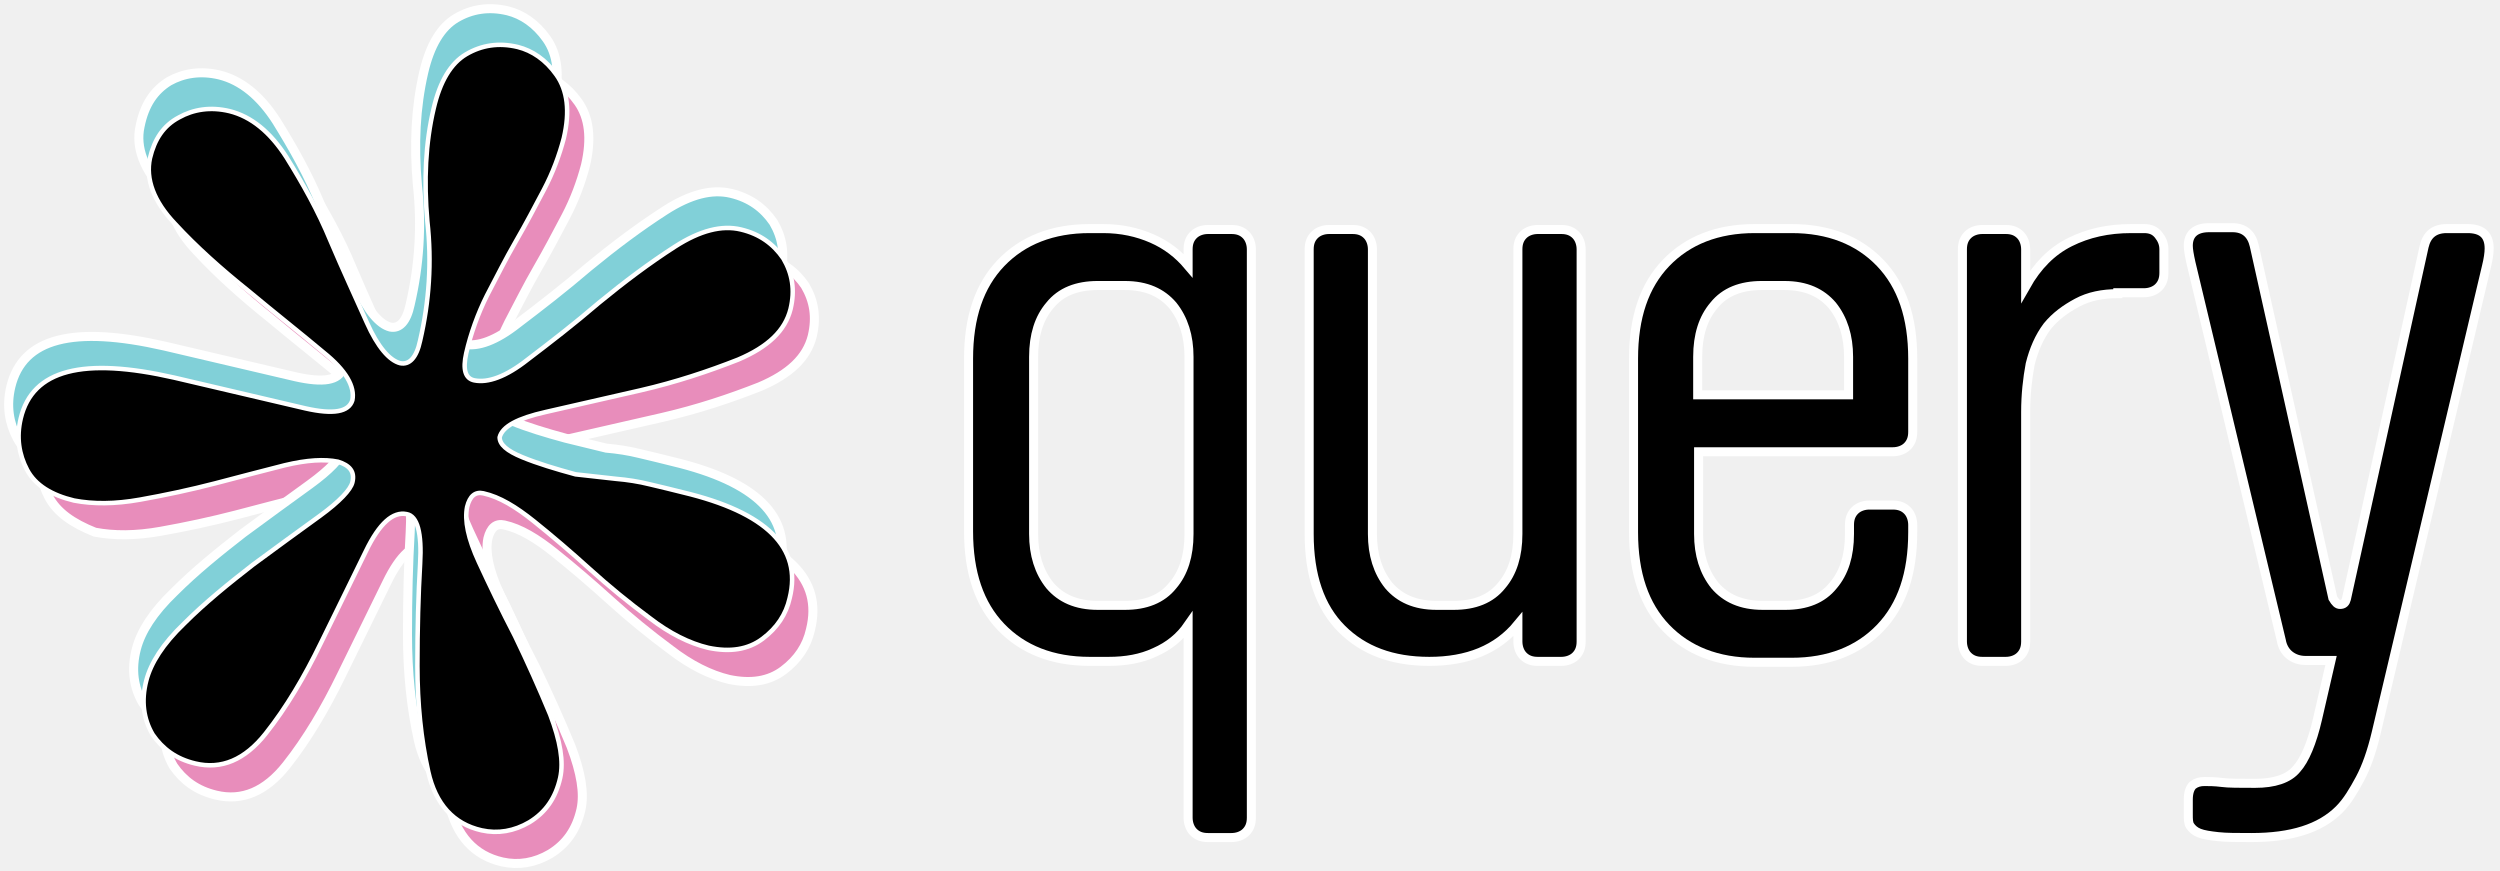
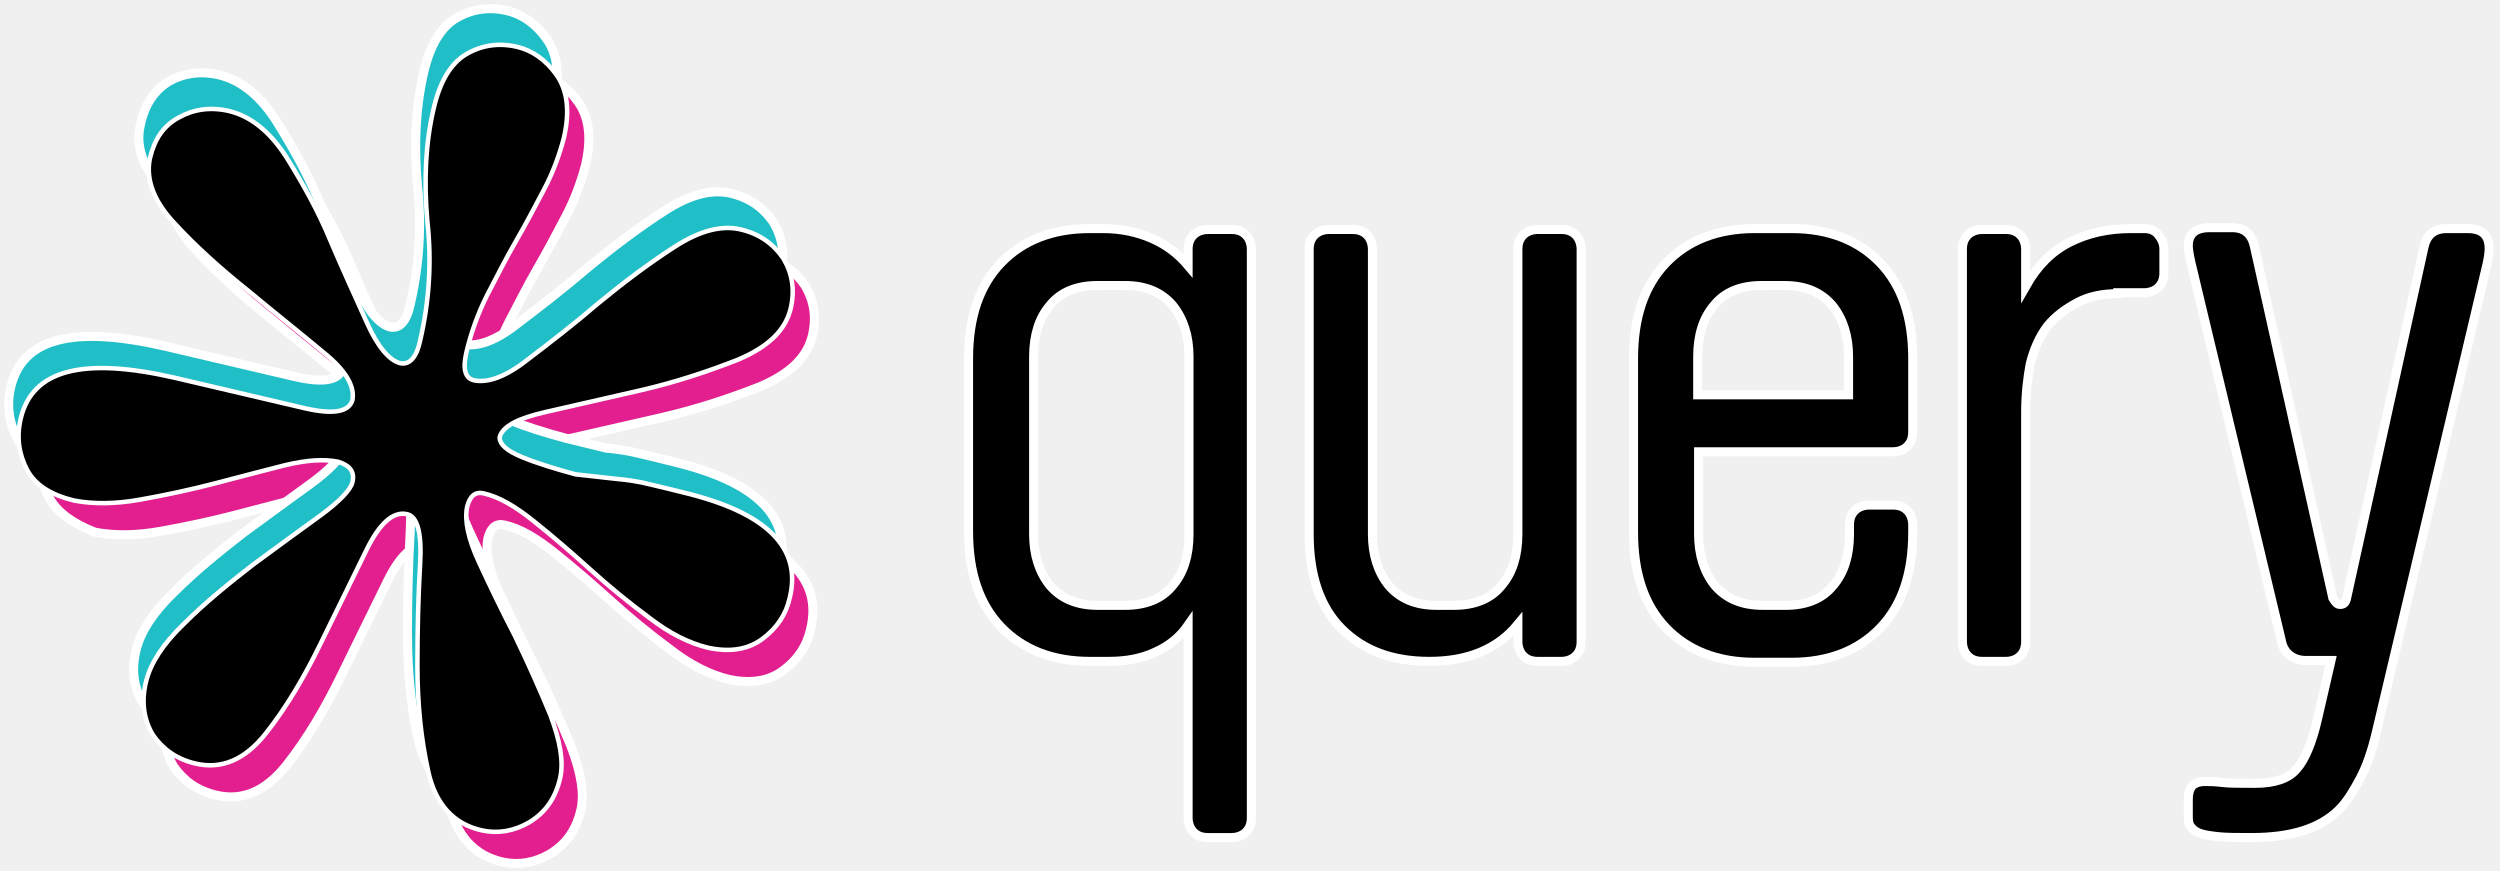
<svg xmlns="http://www.w3.org/2000/svg" version="1.0" id="Layer_1" x="0px" y="0px" width="276.7px" height="96.3px" viewBox="0 0 276.7 96.3" style="enable-background:new 0 0 276.7 96.3;" xml:space="preserve">
  <style type="text/css">
- 	.st0{fill:#E88DBB;stroke:#FFFFFF;stroke-miterlimit:10;}
- 	.st1{fill:#81D0D8;stroke:#FFFFFF;stroke-miterlimit:10;}
+ 	.st0{fill:#E31E8F;stroke:#FFFFFF;stroke-miterlimit:10;}
+ 	.st1{fill:#20BEC6;stroke:#FFFFFF;stroke-miterlimit:10;}
	.st2{stroke:#FFFFFF;stroke-width:0.5;}
	.st3{stroke:#FFFFFF;stroke-miterlimit:10;}
</style>
  <g>
    <g>
      <path class="st0" d="M70.5,56.5c1.2,0.1,2.5,0.3,3.7,0.6c1.3,0.3,2.5,0.6,3.7,0.9c9.2,2.2,13.2,6.1,11.8,11.7    c-0.4,1.8-1.4,3.3-3,4.5c-1.6,1.2-3.6,1.5-6,1c-2.1-0.5-4.3-1.6-6.5-3.3c-2.3-1.7-4.5-3.5-6.6-5.4c-2.1-1.9-4.2-3.7-6.2-5.3    c-2-1.6-3.8-2.7-5.6-3.1c-0.9-0.2-1.5,0.3-1.8,1.5c-0.3,1.5,0.1,3.5,1.3,6.1c1.2,2.6,2.5,5.3,4,8.2c1.4,2.9,2.7,5.8,3.9,8.7    c1.1,2.9,1.5,5.2,1.1,7c-0.5,2.2-1.6,3.8-3.4,4.9c-1.7,1-3.5,1.3-5.3,0.9c-3.1-0.7-5.1-2.9-5.9-6.5c-0.8-3.6-1.2-7.5-1.2-11.7    c0-4.1,0.1-7.9,0.3-11.3c0.2-3.4-0.3-5.3-1.5-5.5c-1.5-0.3-3,1-4.5,4.1c-1.5,3.1-3.2,6.5-5,10.2c-1.8,3.7-3.8,7.1-6.1,10    c-2.3,2.9-4.9,4-7.8,3.3c-2.1-0.5-3.6-1.6-4.7-3.2c-1-1.7-1.3-3.7-0.7-6c0.5-1.9,1.8-4,4.2-6.3c2.3-2.3,4.9-4.4,7.6-6.5    c2.7-2,5.2-3.8,7.4-5.4c2.2-1.6,3.4-2.9,3.6-3.7c0.3-1.2-0.3-1.9-1.6-2.3c-1.5-0.3-3.4-0.2-5.9,0.4c-2.4,0.6-5,1.3-7.7,2    c-2.7,0.7-5.5,1.3-8.3,1.8c-2.8,0.5-5.2,0.5-7.3,0.1C8,57.9,6.3,56.7,5.4,55c-0.9-1.7-1.2-3.6-0.7-5.7c1.3-5.4,6.9-6.8,17-4.5    l14.5,3.4c3.1,0.7,4.8,0.4,5.2-0.9c0.3-1.5-0.7-3.3-3.2-5.3c-2.5-2.1-5.3-4.3-8.3-6.8c-3-2.4-5.8-4.9-8.1-7.4    c-2.4-2.5-3.3-5-2.8-7.3c0.5-2.1,1.5-3.6,3.2-4.5c1.6-0.9,3.5-1.2,5.6-0.7c2.4,0.6,4.5,2.3,6.3,5.1c1.8,2.9,3.5,5.9,4.9,9.3    c1.4,3.3,2.8,6.3,4,9c1.2,2.7,2.5,4.2,3.7,4.5c1,0.2,1.8-0.6,2.2-2.5c1-4.3,1.3-8.7,0.8-13.2c-0.4-4.5-0.2-8.7,0.7-12.5    c0.7-3,1.9-5,3.6-6c1.7-1,3.6-1.3,5.7-0.8c1.6,0.4,3.1,1.4,4.3,3.1c1.2,1.7,1.5,4,0.8,7c-0.5,1.9-1.2,3.8-2.2,5.7    c-1,1.9-2,3.8-3.1,5.7c-1.1,1.9-2.1,3.9-3.2,6c-1,2-1.8,4.2-2.3,6.4c-0.4,1.8-0.1,2.8,0.9,3c1.5,0.3,3.5-0.4,5.9-2.3    c2.5-1.9,5.1-3.9,7.9-6.3c2.8-2.3,5.6-4.4,8.4-6.2c2.8-1.8,5.2-2.4,7.3-1.9c2.1,0.5,3.6,1.6,4.7,3.2c1,1.7,1.3,3.5,0.8,5.6    c-0.6,2.4-2.5,4.2-5.8,5.6c-3.3,1.3-6.9,2.5-10.8,3.4c-3.9,0.9-7.4,1.7-10.5,2.4c-3.1,0.7-4.8,1.6-5.1,2.8c0,0.8,0.8,1.5,2.5,2.2    c1.7,0.7,3.7,1.3,5.9,1.9L70.5,56.5z" />
    </g>
    <g>
      <path class="st1" d="M67.1,49.6c1.2,0.1,2.5,0.3,3.7,0.6c1.3,0.3,2.5,0.6,3.7,0.9c9.2,2.2,13.2,6.1,11.8,11.7    c-0.4,1.8-1.4,3.3-3,4.5c-1.6,1.2-3.6,1.5-6,1c-2.1-0.5-4.3-1.6-6.5-3.3c-2.3-1.7-4.5-3.5-6.6-5.4C62,57.6,60,55.8,58,54.2    c-2-1.6-3.8-2.7-5.6-3.1c-0.9-0.2-1.5,0.3-1.8,1.5c-0.3,1.5,0.1,3.5,1.3,6.1c1.2,2.6,2.5,5.3,4,8.2c1.4,2.9,2.7,5.8,3.9,8.7    c1.1,2.9,1.5,5.2,1.1,7c-0.5,2.2-1.6,3.8-3.4,4.9c-1.7,1-3.5,1.3-5.3,0.9c-3.1-0.7-5.1-2.9-5.9-6.5c-0.8-3.6-1.2-7.5-1.2-11.7    c0-4.1,0.1-7.9,0.3-11.3c0.2-3.4-0.3-5.3-1.5-5.5c-1.5-0.3-3,1-4.5,4.1c-1.5,3.1-3.2,6.5-5,10.2c-1.8,3.7-3.8,7.1-6.1,10    c-2.3,2.9-4.9,4-7.8,3.3c-2.1-0.5-3.6-1.6-4.7-3.2c-1-1.7-1.3-3.7-0.7-6c0.5-1.9,1.8-4,4.2-6.3c2.3-2.3,4.9-4.4,7.6-6.5    c2.7-2,5.2-3.8,7.4-5.4c2.2-1.6,3.4-2.9,3.6-3.7c0.3-1.2-0.3-1.9-1.6-2.3c-1.5-0.3-3.4-0.2-5.9,0.4c-2.4,0.6-5,1.3-7.7,2    c-2.7,0.7-5.5,1.3-8.3,1.8c-2.8,0.5-5.2,0.5-7.3,0.1c-2.5-0.6-4.3-1.7-5.2-3.4c-0.9-1.7-1.2-3.6-0.7-5.7c1.3-5.4,6.9-6.8,17-4.5    l14.5,3.4c3.1,0.7,4.8,0.4,5.2-0.9c0.3-1.5-0.7-3.3-3.2-5.3c-2.5-2.1-5.3-4.3-8.3-6.8c-3-2.4-5.8-4.9-8.1-7.4    c-2.4-2.5-3.3-5-2.8-7.3C16,11.5,17.1,10,18.7,9c1.6-0.9,3.5-1.2,5.6-0.7c2.4,0.6,4.5,2.3,6.3,5.1c1.8,2.9,3.5,5.9,4.9,9.3    c1.4,3.3,2.8,6.3,4,9c1.2,2.7,2.5,4.2,3.7,4.5c1,0.2,1.8-0.6,2.2-2.5c1-4.3,1.3-8.7,0.8-13.2C45.8,16,46,11.9,46.9,8    c0.7-3,1.9-5,3.6-6c1.7-1,3.6-1.3,5.7-0.8c1.6,0.4,3.1,1.4,4.3,3.1c1.2,1.7,1.5,4,0.8,7c-0.5,1.9-1.2,3.8-2.2,5.7    c-1,1.9-2,3.8-3.1,5.7c-1.1,1.9-2.1,3.9-3.2,6c-1,2-1.8,4.2-2.3,6.4c-0.4,1.8-0.1,2.8,0.9,3c1.5,0.3,3.5-0.4,5.9-2.3    c2.5-1.9,5.1-3.9,7.9-6.3c2.8-2.3,5.6-4.4,8.4-6.2c2.8-1.8,5.2-2.4,7.3-1.9c2.1,0.5,3.6,1.6,4.7,3.2c1,1.7,1.3,3.5,0.8,5.6    c-0.6,2.4-2.5,4.2-5.8,5.6c-3.3,1.3-6.9,2.5-10.8,3.4c-3.9,0.9-7.4,1.7-10.5,2.4c-3.1,0.7-4.8,1.6-5.1,2.8c0,0.8,0.8,1.5,2.5,2.2    c1.7,0.7,3.7,1.3,5.9,1.9L67.1,49.6z" />
    </g>
    <g>
      <path class="st2" d="M68.2,53c1.2,0.1,2.5,0.3,3.7,0.6c1.3,0.3,2.5,0.6,3.7,0.9c9.2,2.2,13.2,6.1,11.8,11.7    c-0.4,1.8-1.4,3.3-3,4.5c-1.6,1.2-3.6,1.5-6,1c-2.1-0.5-4.3-1.6-6.5-3.3c-2.3-1.7-4.5-3.5-6.6-5.4c-2.1-1.9-4.2-3.7-6.2-5.3    c-2-1.6-3.8-2.7-5.6-3.1c-0.9-0.2-1.5,0.3-1.8,1.5c-0.3,1.5,0.1,3.5,1.3,6.1c1.2,2.6,2.5,5.3,4,8.2c1.4,2.9,2.7,5.8,3.9,8.7    c1.1,2.9,1.5,5.2,1.1,7c-0.5,2.2-1.6,3.8-3.4,4.9c-1.7,1-3.5,1.3-5.3,0.9c-3.1-0.7-5.1-2.9-5.9-6.5c-0.8-3.6-1.2-7.5-1.2-11.7    c0-4.1,0.1-7.9,0.3-11.3c0.2-3.4-0.3-5.3-1.5-5.5c-1.5-0.3-3,1-4.5,4.1c-1.5,3.1-3.2,6.5-5,10.2c-1.8,3.7-3.8,7.1-6.1,10    c-2.3,2.9-4.9,4-7.8,3.3c-2.1-0.5-3.6-1.6-4.7-3.2c-1-1.7-1.3-3.7-0.7-6c0.5-1.9,1.8-4,4.2-6.3c2.3-2.3,4.9-4.4,7.6-6.5    c2.7-2,5.2-3.8,7.4-5.4c2.2-1.6,3.4-2.9,3.6-3.7c0.3-1.2-0.3-1.9-1.6-2.3c-1.5-0.3-3.4-0.2-5.9,0.4c-2.4,0.6-5,1.3-7.7,2    c-2.7,0.7-5.5,1.3-8.3,1.8c-2.8,0.5-5.2,0.5-7.3,0.1c-2.5-0.6-4.3-1.7-5.2-3.4c-0.9-1.7-1.2-3.6-0.7-5.7c1.3-5.4,6.9-6.8,17-4.5    l14.5,3.4c3.1,0.7,4.8,0.4,5.2-0.9c0.3-1.5-0.7-3.3-3.2-5.3c-2.5-2.1-5.3-4.3-8.3-6.8c-3-2.4-5.8-4.9-8.1-7.4    c-2.4-2.5-3.3-5-2.8-7.3c0.5-2.1,1.5-3.6,3.2-4.5c1.6-0.9,3.5-1.2,5.6-0.7c2.4,0.6,4.5,2.3,6.3,5.1c1.8,2.9,3.5,5.9,4.9,9.3    c1.4,3.3,2.8,6.3,4,9c1.2,2.7,2.5,4.2,3.7,4.5c1,0.2,1.8-0.6,2.2-2.5c1-4.3,1.3-8.7,0.8-13.2c-0.4-4.5-0.2-8.7,0.7-12.5    c0.7-3,1.9-5,3.6-6c1.7-1,3.6-1.3,5.7-0.8c1.6,0.4,3.1,1.4,4.3,3.1c1.2,1.7,1.5,4,0.8,7c-0.5,1.9-1.2,3.8-2.2,5.7    c-1,1.9-2,3.8-3.1,5.7c-1.1,1.9-2.1,3.9-3.2,6c-1,2-1.8,4.2-2.3,6.4c-0.4,1.8-0.1,2.8,0.9,3c1.5,0.3,3.5-0.4,5.9-2.3    c2.5-1.9,5.1-3.9,7.9-6.3c2.8-2.3,5.6-4.4,8.4-6.2c2.8-1.8,5.2-2.4,7.3-1.9c2.1,0.5,3.6,1.6,4.7,3.2c1,1.7,1.3,3.5,0.8,5.6    c-0.6,2.4-2.5,4.2-5.8,5.6c-3.3,1.3-6.9,2.5-10.8,3.4c-3.9,0.9-7.4,1.7-10.5,2.4c-3.1,0.7-4.8,1.6-5.1,2.8c0,0.8,0.8,1.5,2.5,2.2    c1.7,0.7,3.7,1.3,5.9,1.9L68.2,53z" />
    </g>
  </g>
  <g>
    <path class="st3" d="M131.5,27.6c0-0.7,0.2-1.2,0.6-1.6c0.4-0.4,1-0.6,1.6-0.6h2.6c0.7,0,1.2,0.2,1.6,0.6c0.4,0.4,0.6,1,0.6,1.6   v62.9c0,0.7-0.2,1.2-0.6,1.6c-0.4,0.4-1,0.6-1.6,0.6h-2.6c-0.7,0-1.2-0.2-1.6-0.6c-0.4-0.4-0.6-1-0.6-1.6V69.2   c-0.9,1.3-2.1,2.3-3.7,3c-1.5,0.7-3.2,1-5.1,1h-2.1c-4.1,0-7.4-1.3-9.8-3.8c-2.4-2.5-3.6-6-3.6-10.6V39.7c0-4.6,1.2-8.1,3.6-10.6   c2.4-2.5,5.7-3.8,9.8-3.8h1.5c2,0,3.8,0.4,5.4,1.1c1.6,0.7,2.9,1.7,4,3V27.6z M114.4,59.1c0,2.3,0.6,4.2,1.8,5.7   c1.2,1.4,2.9,2.2,5.3,2.2h3c2.3,0,4.1-0.7,5.3-2.2c1.2-1.4,1.8-3.3,1.8-5.7V39.5c0-2.3-0.6-4.2-1.8-5.7c-1.2-1.4-2.9-2.2-5.3-2.2   h-3c-2.3,0-4.1,0.7-5.3,2.2c-1.2,1.4-1.8,3.3-1.8,5.7V59.1z" />
    <path class="st3" d="M158.2,73.2c-4.1,0-7.3-1.2-9.7-3.6c-2.4-2.4-3.6-5.9-3.6-10.5V27.6c0-0.7,0.2-1.2,0.6-1.6   c0.4-0.4,1-0.6,1.6-0.6h2.6c0.7,0,1.2,0.2,1.6,0.6c0.4,0.4,0.6,1,0.6,1.6v31.5c0,2.3,0.6,4.2,1.8,5.7c1.2,1.4,2.9,2.2,5.3,2.2h1.9   c2.3,0,4.1-0.7,5.3-2.2c1.2-1.4,1.8-3.3,1.8-5.7V27.6c0-0.7,0.2-1.2,0.6-1.6c0.4-0.4,1-0.6,1.6-0.6h2.6c0.7,0,1.2,0.2,1.6,0.6   c0.4,0.4,0.6,1,0.6,1.6V71c0,0.7-0.2,1.2-0.6,1.6c-0.4,0.4-1,0.6-1.6,0.6h-2.6c-0.7,0-1.2-0.2-1.6-0.6c-0.4-0.4-0.6-1-0.6-1.6v-1.9   C165.7,71.9,162.4,73.2,158.2,73.2z" />
    <path class="st3" d="M188,50.1v9c0,2.3,0.6,4.2,1.8,5.7c1.2,1.4,2.9,2.2,5.3,2.2h2.5c2.3,0,4.1-0.7,5.3-2.2   c1.2-1.4,1.8-3.3,1.8-5.7v-1c0-0.7,0.2-1.2,0.6-1.6c0.4-0.4,1-0.6,1.6-0.6h2.6c0.7,0,1.2,0.2,1.6,0.6c0.4,0.4,0.6,1,0.6,1.6v0.8   c0,4.6-1.2,8.1-3.6,10.6c-2.4,2.5-5.7,3.8-9.8,3.8h-4.1c-4.1,0-7.4-1.3-9.8-3.8c-2.4-2.5-3.6-6-3.6-10.6V39.7   c0-4.6,1.2-8.1,3.6-10.6c2.4-2.5,5.7-3.8,9.8-3.8h4.1c4.1,0,7.4,1.3,9.8,3.8c2.4,2.5,3.6,6,3.6,10.6v8.1c0,0.7-0.2,1.2-0.6,1.6   c-0.4,0.4-1,0.6-1.6,0.6H188z M188,43.7h16.6v-4.2c0-2.3-0.6-4.2-1.8-5.7c-1.2-1.4-2.9-2.2-5.3-2.2h-2.5c-2.3,0-4.1,0.7-5.3,2.2   c-1.2,1.4-1.8,3.3-1.8,5.7V43.7z" />
    <path class="st3" d="M234.4,32.5c-1.7,0-3.2,0.3-4.5,1c-1.3,0.7-2.4,1.5-3.3,2.6c-0.9,1.2-1.5,2.6-1.9,4.2   c-0.3,1.6-0.5,3.4-0.5,5.3V71c0,0.7-0.2,1.2-0.6,1.6c-0.4,0.4-1,0.6-1.6,0.6h-2.6c-0.7,0-1.2-0.2-1.6-0.6c-0.4-0.4-0.6-1-0.6-1.6   V27.6c0-0.7,0.2-1.2,0.6-1.6c0.4-0.4,1-0.6,1.6-0.6h2.6c0.7,0,1.2,0.2,1.6,0.6c0.4,0.4,0.6,1,0.6,1.6v4.1c1.3-2.3,2.9-3.9,4.9-4.9   c2-1,4.2-1.5,6.8-1.5h1.4c0.7,0,1.2,0.2,1.6,0.7c0.4,0.5,0.6,1,0.6,1.6v2.6c0,0.7-0.2,1.2-0.6,1.6c-0.4,0.4-1,0.6-1.6,0.6H234.4z" />
    <path class="st3" d="M259,66.9c0.4,0,0.6-0.2,0.7-0.6l8.6-39c0.3-1.3,1.1-2,2.5-2h2.3c1.6,0,2.4,0.7,2.4,2.2c0,0.5-0.1,1.2-0.3,2   L263,81.1c-0.5,2.1-1.1,3.8-1.8,5.1c-0.7,1.3-1.4,2.5-2.3,3.4c-2.1,2.1-5.3,3.1-9.7,3.1c-1.6,0-2.8,0-3.7-0.1   c-0.9-0.1-1.6-0.2-2.1-0.4c-0.5-0.2-0.8-0.5-1-0.8c-0.2-0.3-0.2-0.7-0.2-1.3v-1.6c0-0.8,0.2-1.3,0.5-1.6c0.4-0.3,0.8-0.4,1.3-0.4   c0.5,0,1.1,0,1.9,0.1c0.7,0.1,2,0.1,3.7,0.1c2.1,0,3.7-0.5,4.6-1.6c0.9-1,1.7-2.9,2.3-5.5l1.5-6.5h-2.8c-0.7,0-1.3-0.2-1.8-0.6   c-0.5-0.4-0.8-1-0.9-1.6l-10-41.8c-0.2-0.9-0.3-1.5-0.3-1.9c0-1.3,0.8-2,2.3-2h2.6c1.3,0,2.1,0.7,2.4,2l8.7,39   C258.5,66.7,258.7,66.9,259,66.9z" />
  </g>
</svg>
